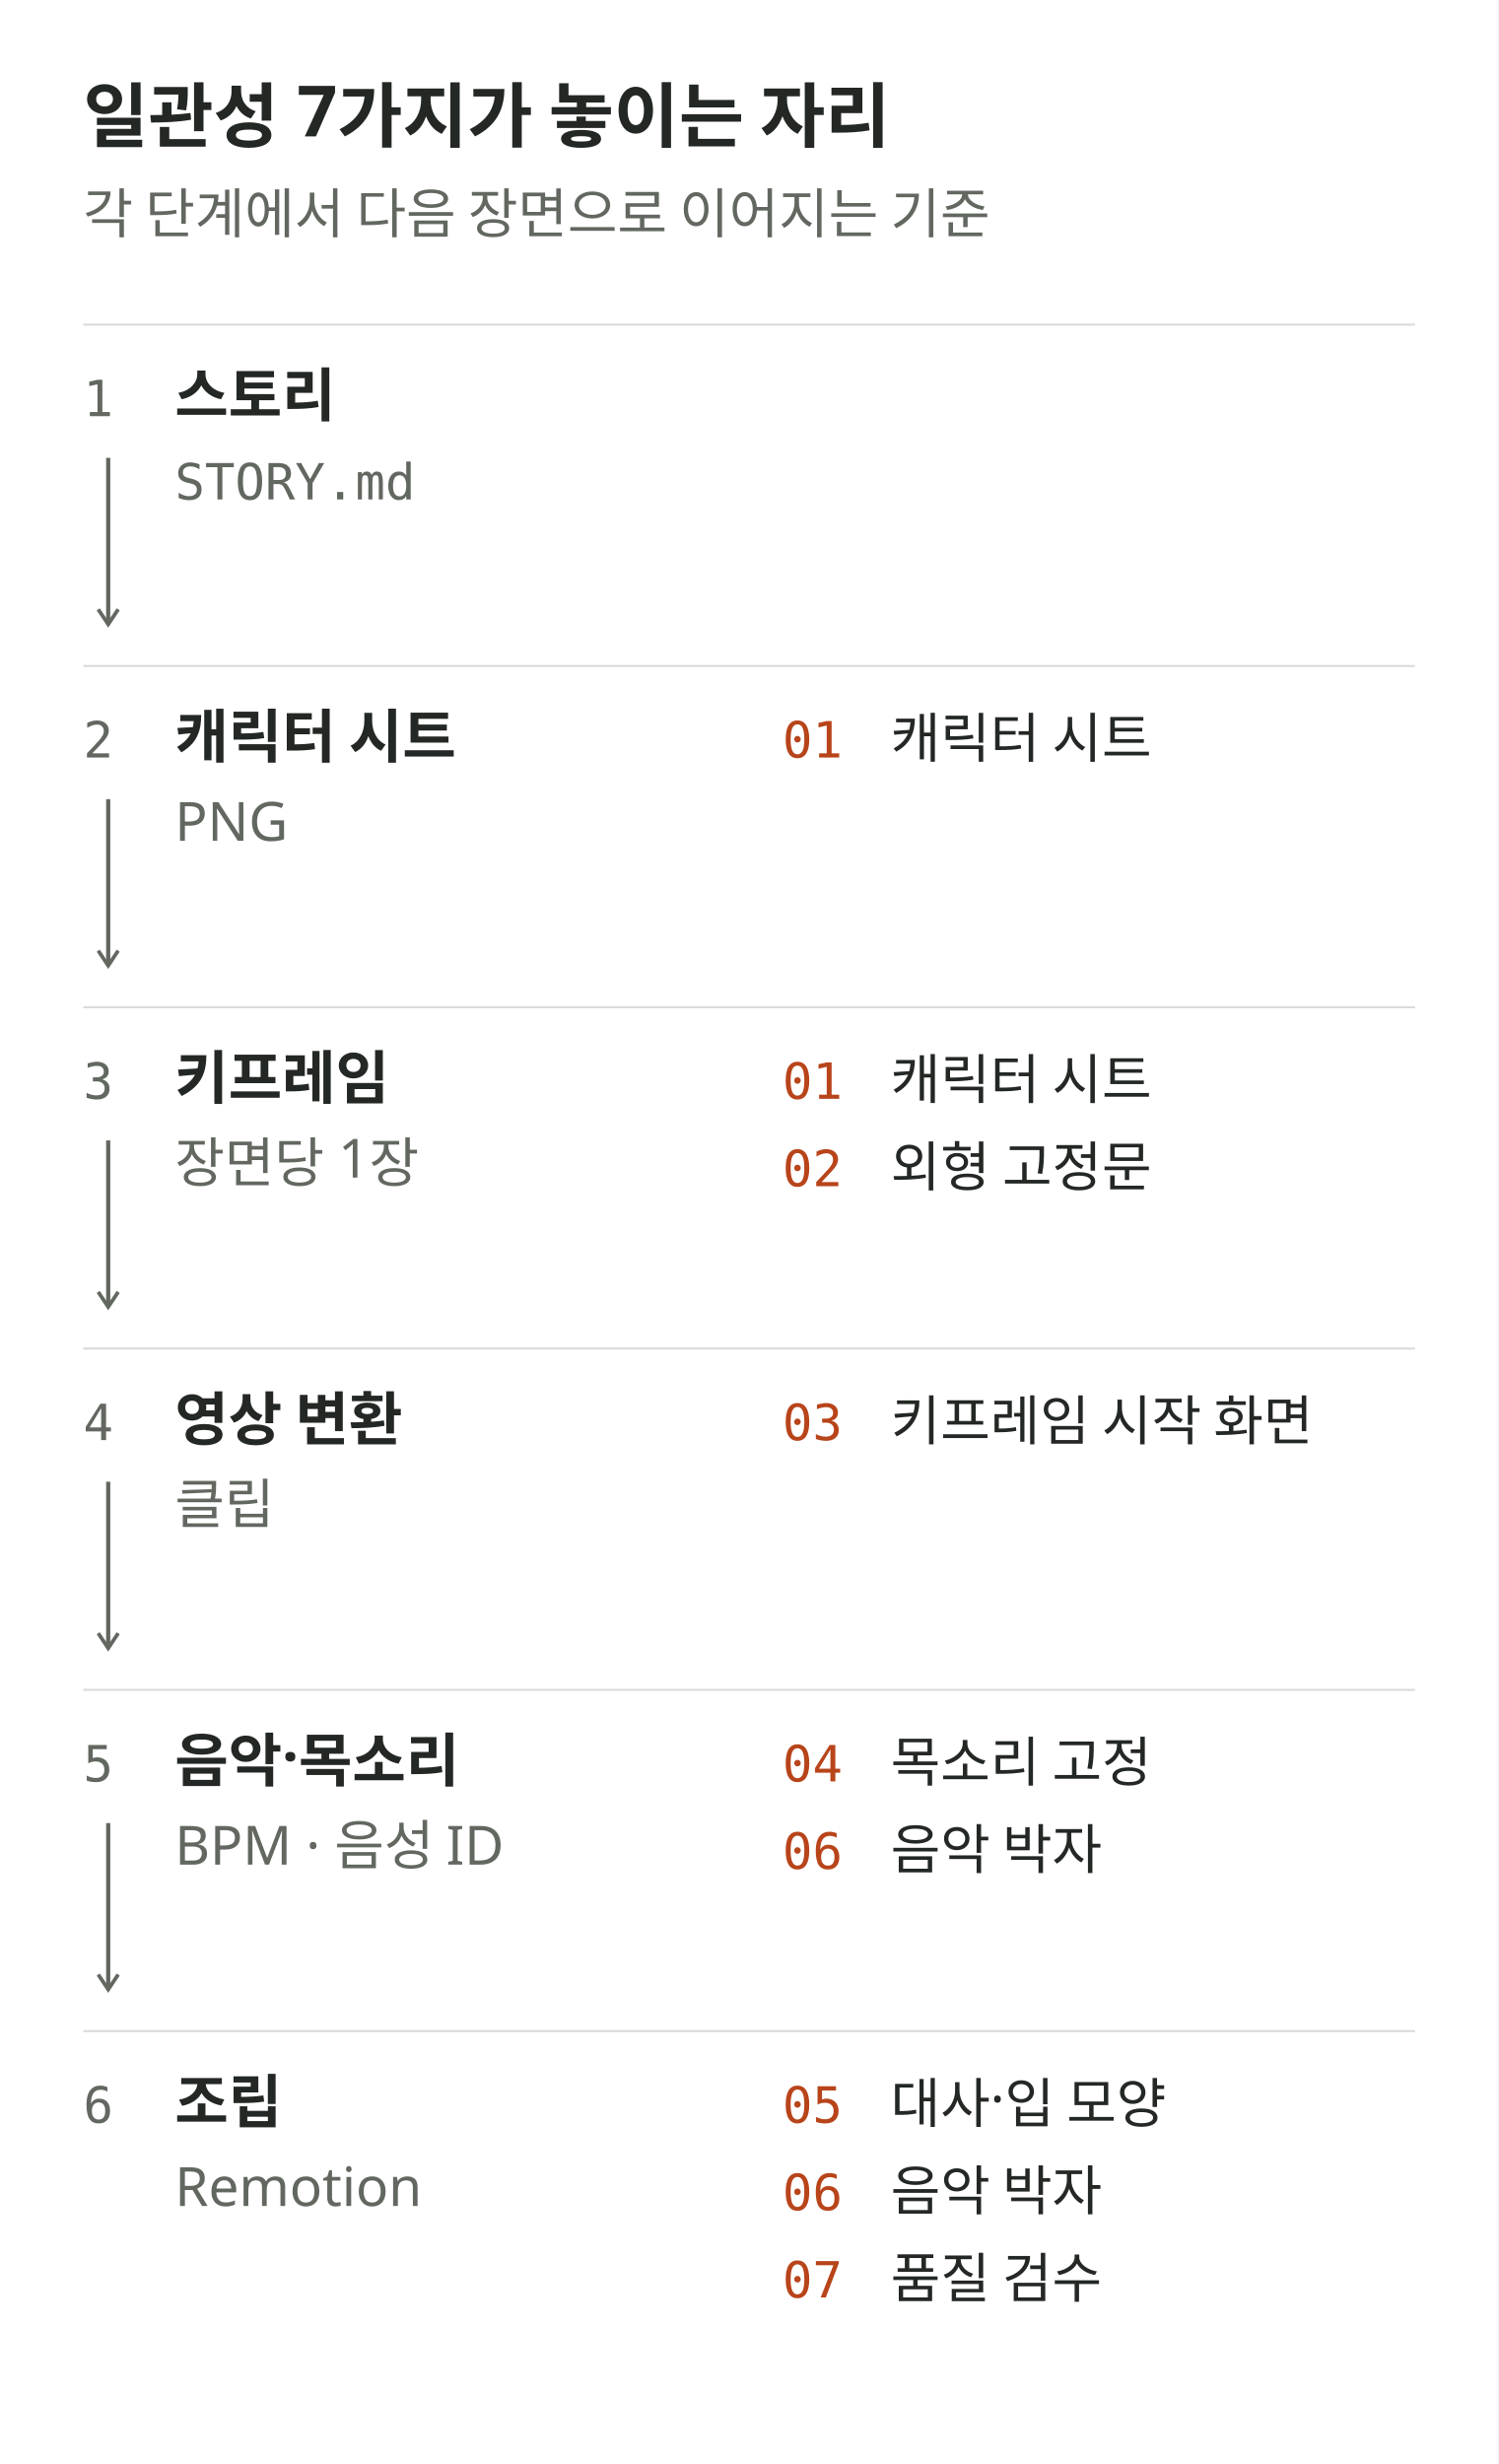
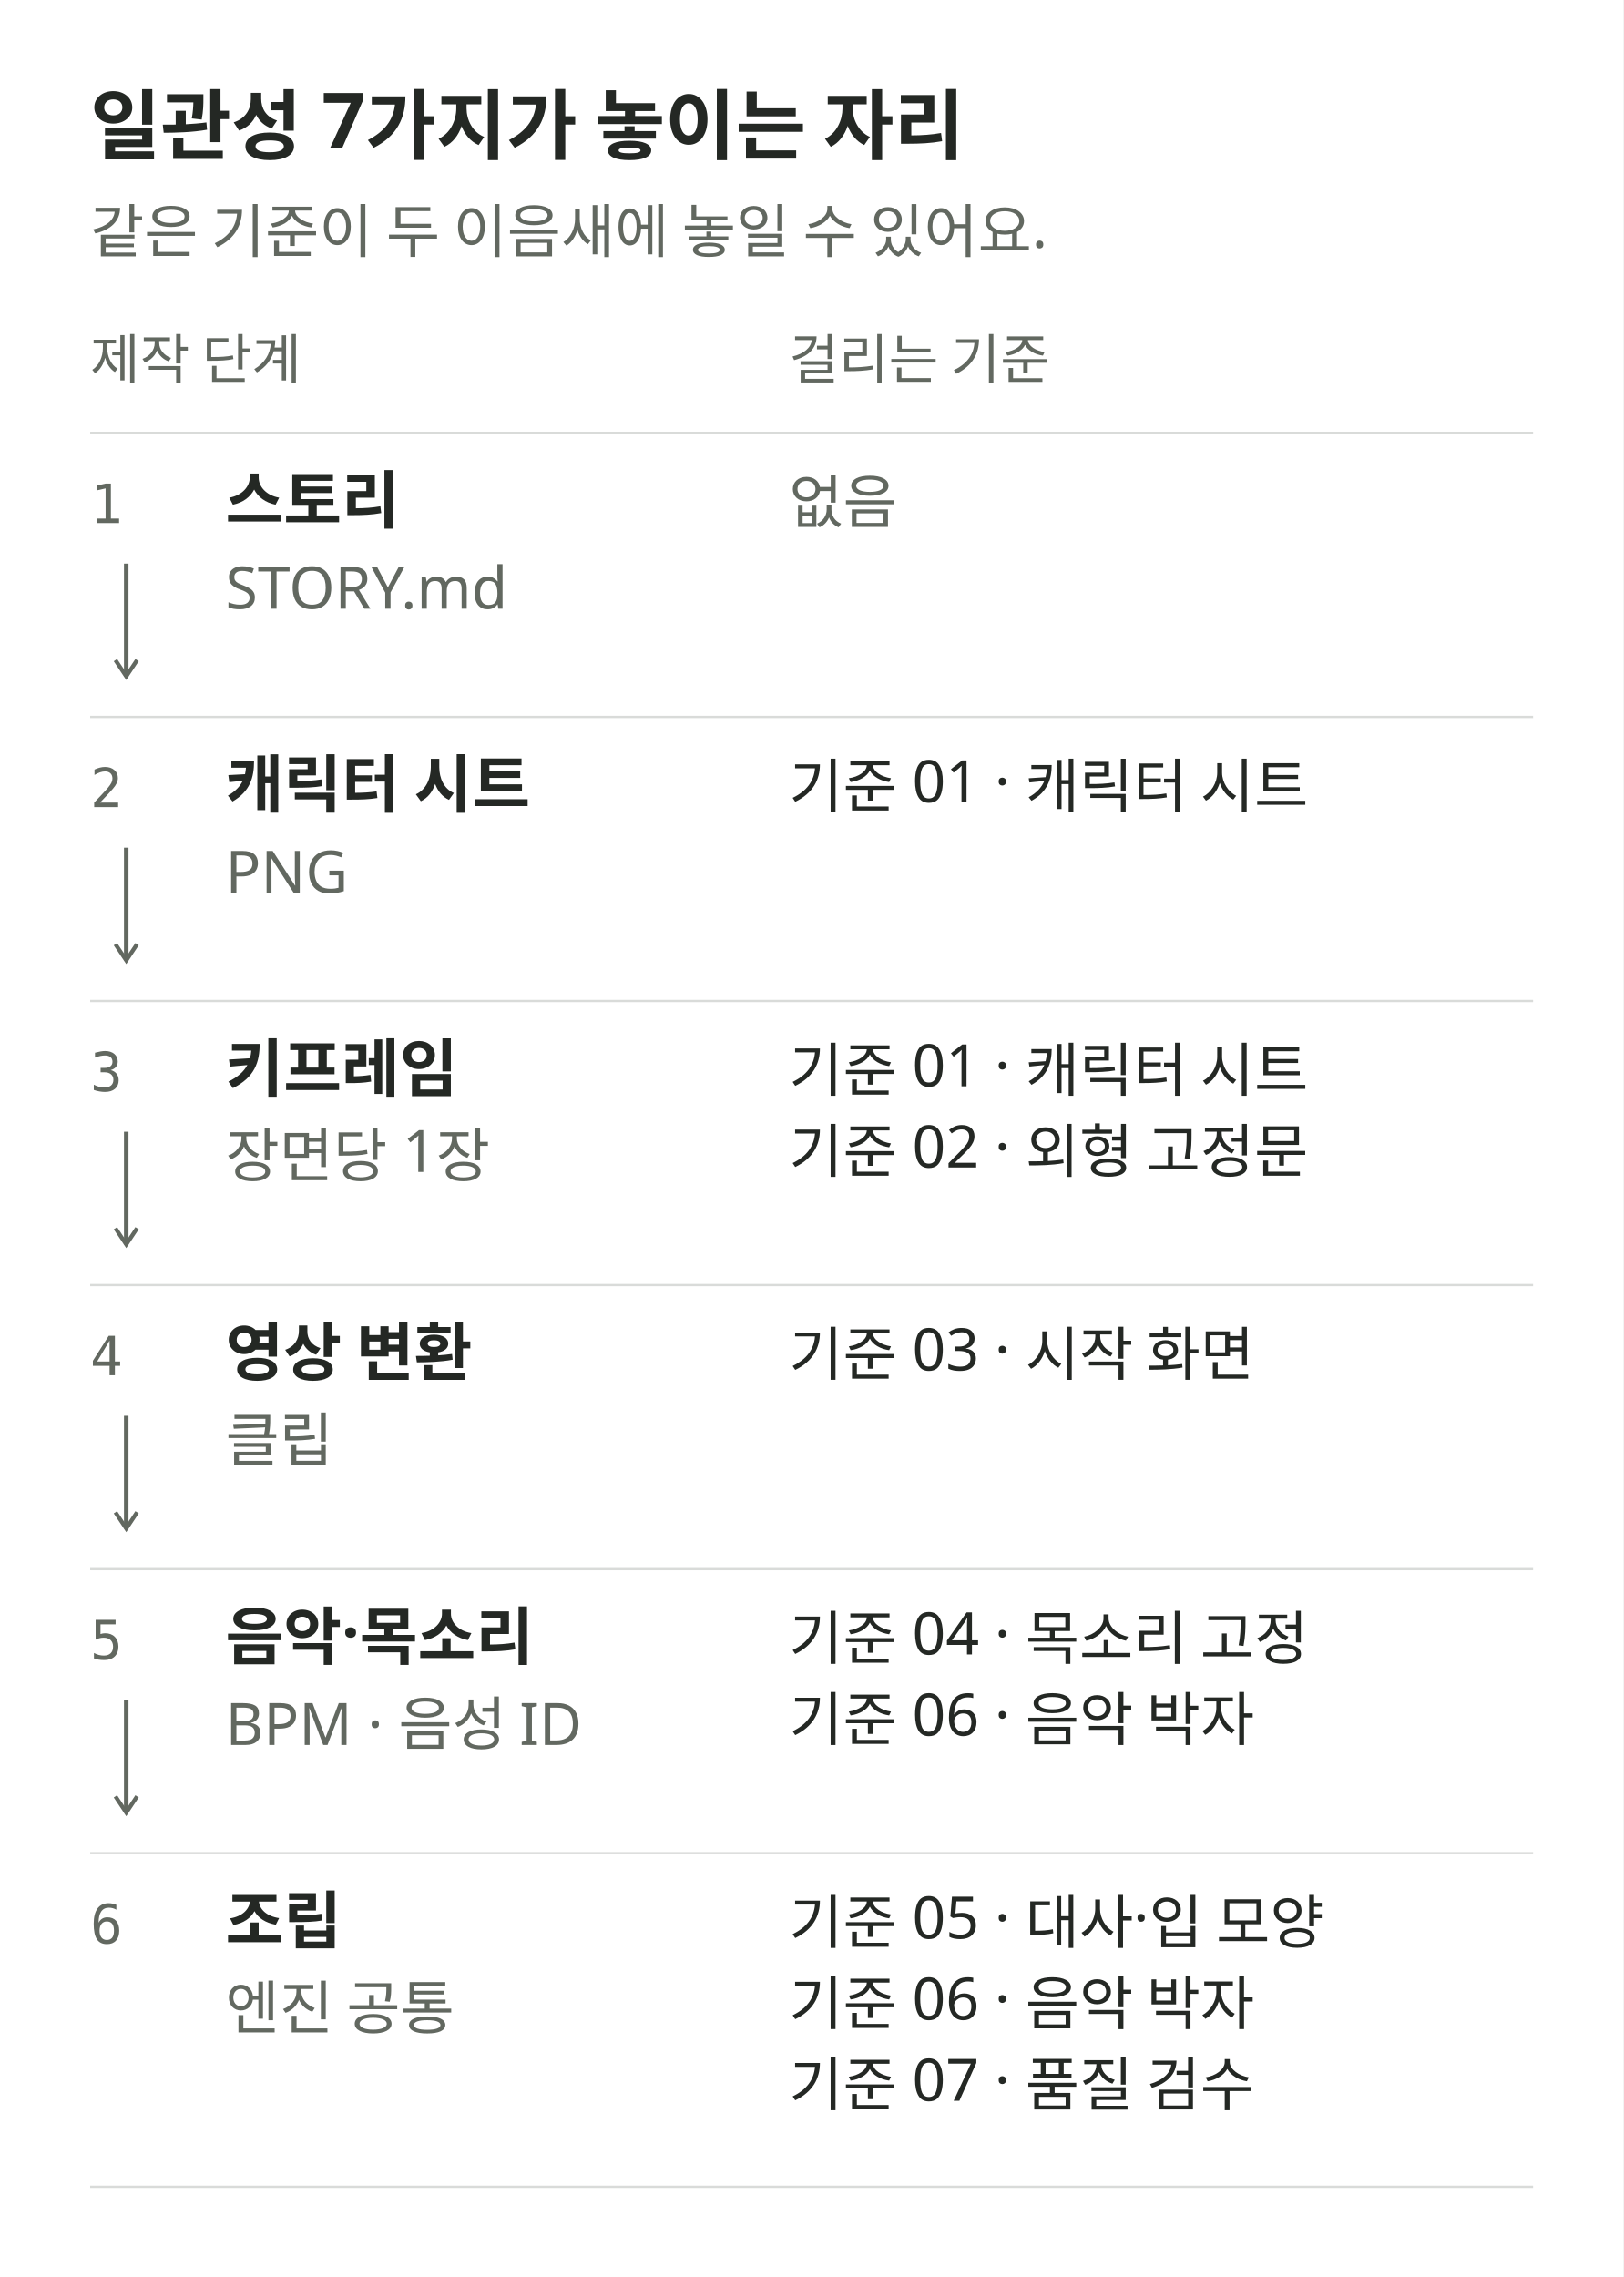
- <svg xmlns="http://www.w3.org/2000/svg" width="720" height="1184" viewBox="0 0 720 1184" role="img" aria-labelledby="seams-title seams-desc">
+ <svg xmlns="http://www.w3.org/2000/svg" width="720" height="1010" viewBox="0 0 720 1010" role="img" aria-labelledby="seams-title seams-desc">
  <defs>
    <style>
      text { font-family: 'Noto Sans KR', 'Apple SD Gothic Neo', sans-serif; font-size: 26px; fill: #242824; }
      .title { font-size: 34px; font-weight: 700; }
      .heading { font-size: 28px; font-weight: 700; }
      .mono { font-family: 'IBM Plex Mono', 'SFMono-Regular', monospace; font-size: 24px; }
      .muted { fill: #626860; }
+       .label { font-size: 24px; fill: #626860; }
      .accent { fill: #B8441A; }
      .rule { stroke: #626860; stroke-opacity: .24; }
      .flow { fill: none; stroke: #626860; stroke-width: 2; marker-end: url(#arrow); }
    </style>
    <marker id="arrow" viewBox="0 0 10 10" refX="8" refY="5" markerWidth="6" markerHeight="6" orient="auto-start-reverse">
      <path d="M2 1L8 5L2 9" fill="none" stroke="#626860" stroke-width="1.5" />
    </marker>
  </defs>
-   <rect width="720" height="1184" fill="#FFFFFF" />
+   <rect width="720" height="1010" fill="#FFFFFF" />
  <text x="40" y="68" class="title">일관성 7가지가 놓이는 자리</text>
-   <text x="40" y="112" class="muted">각 단계에서 다음 장면으로 이어지는 기준</text>
-   <path d="M40 156H680" class="rule" />
-   <text x="40" y="200" class="mono muted">1</text>
-   <text x="84" y="200" class="heading">스토리</text>
-   <text x="84" y="240" class="mono muted">STORY.md</text>
-   <path d="M52 220V300" class="flow" />
-   <path d="M40 320H680" class="rule" />
-   <text x="40" y="364" class="mono muted">2</text>
-   <text x="84" y="364" class="heading">캐릭터 시트</text>
-   <text x="84" y="404" class="muted">PNG</text>
-   <text x="376" y="364" class="mono accent">01</text>
-   <text x="428" y="364">캐릭터 시트</text>
-   <path d="M52 384V464" class="flow" />
-   <path d="M40 484H680" class="rule" />
-   <text x="40" y="528" class="mono muted">3</text>
-   <text x="84" y="528" class="heading">키프레임</text>
-   <text x="84" y="568" class="muted">장면당 1장</text>
-   <text x="376" y="528" class="mono accent">01</text>
-   <text x="428" y="528">캐릭터 시트</text>
-   <text x="376" y="570" class="mono accent">02</text>
-   <text x="428" y="570">외형 고정문</text>
-   <path d="M52 548V628" class="flow" />
-   <path d="M40 648H680" class="rule" />
-   <text x="40" y="692" class="mono muted">4</text>
-   <text x="84" y="692" class="heading">영상 변환</text>
-   <text x="84" y="732" class="muted">클립</text>
-   <text x="376" y="692" class="mono accent">03</text>
-   <text x="428" y="692">키프레임 시작 화면</text>
-   <path d="M52 712V792" class="flow" />
-   <path d="M40 812H680" class="rule" />
-   <text x="40" y="856" class="mono muted">5</text>
-   <text x="84" y="856" class="heading">음악·목소리</text>
-   <text x="84" y="896" class="muted">BPM · 음성 ID</text>
-   <text x="376" y="856" class="mono accent">04</text>
-   <text x="428" y="856">목소리 고정</text>
-   <text x="376" y="898" class="mono accent">06</text>
-   <text x="428" y="898">음악 박자</text>
-   <path d="M52 876V956" class="flow" />
-   <path d="M40 976H680" class="rule" />
-   <text x="40" y="1020" class="mono muted">6</text>
-   <text x="84" y="1020" class="heading">조립</text>
-   <text x="84" y="1060" class="muted">Remotion</text>
-   <text x="376" y="1020" class="mono accent">05</text>
-   <text x="428" y="1020">대사·입 모양</text>
-   <text x="376" y="1062" class="mono accent">06</text>
-   <text x="428" y="1062">음악 박자</text>
-   <text x="376" y="1104" class="mono accent">07</text>
-   <text x="428" y="1104">품질 검수</text>
+   <text x="40" y="112" class="muted">같은 기준이 두 이음새에 놓일 수 있어요.</text>
+   <text x="40" y="168" class="label">제작 단계</text>
+   <text x="350" y="168" class="label">걸리는 기준</text>
+   <path d="M40 192H680" class="rule" />
+   <text x="40" y="232" class="mono muted">1</text>
+   <text x="100" y="232" class="heading">스토리</text>
+   <text x="100" y="270" class="muted">STORY.md</text>
+   <text x="350" y="232" class="muted">없음</text>
+   <path d="M56 250v50" class="flow" />
+   <path d="M40 318H680" class="rule" />
+   <text x="40" y="358" class="mono muted">2</text>
+   <text x="100" y="358" class="heading">캐릭터 시트</text>
+   <text x="100" y="396" class="muted">PNG</text>
+   <text x="350" y="358">기준 01 · 캐릭터 시트</text>
+   <path d="M56 376v50" class="flow" />
+   <path d="M40 444H680" class="rule" />
+   <text x="40" y="484" class="mono muted">3</text>
+   <text x="100" y="484" class="heading">키프레임</text>
+   <text x="100" y="522" class="muted">장면당 1장</text>
+   <text x="350" y="484">기준 01 · 캐릭터 시트</text>
+   <text x="350" y="520">기준 02 · 외형 고정문</text>
+   <path d="M56 502v50" class="flow" />
+   <path d="M40 570H680" class="rule" />
+   <text x="40" y="610" class="mono muted">4</text>
+   <text x="100" y="610" class="heading">영상 변환</text>
+   <text x="100" y="648" class="muted">클립</text>
+   <text x="350" y="610">기준 03 · 시작 화면</text>
+   <path d="M56 628v50" class="flow" />
+   <path d="M40 696H680" class="rule" />
+   <text x="40" y="736" class="mono muted">5</text>
+   <text x="100" y="736" class="heading">음악·목소리</text>
+   <text x="100" y="774" class="muted">BPM · 음성 ID</text>
+   <text x="350" y="736">기준 04 · 목소리 고정</text>
+   <text x="350" y="772">기준 06 · 음악 박자</text>
+   <path d="M56 754v50" class="flow" />
+   <path d="M40 822H680" class="rule" />
+   <text x="40" y="862" class="mono muted">6</text>
+   <text x="100" y="862" class="heading">조립</text>
+   <text x="100" y="900" class="muted">엔진 공통</text>
+   <text x="350" y="862">기준 05 · 대사·입 모양</text>
+   <text x="350" y="898">기준 06 · 음악 박자</text>
+   <text x="350" y="934">기준 07 · 품질 검수</text>
+   <path d="M40 970H680" class="rule" />
</svg>
